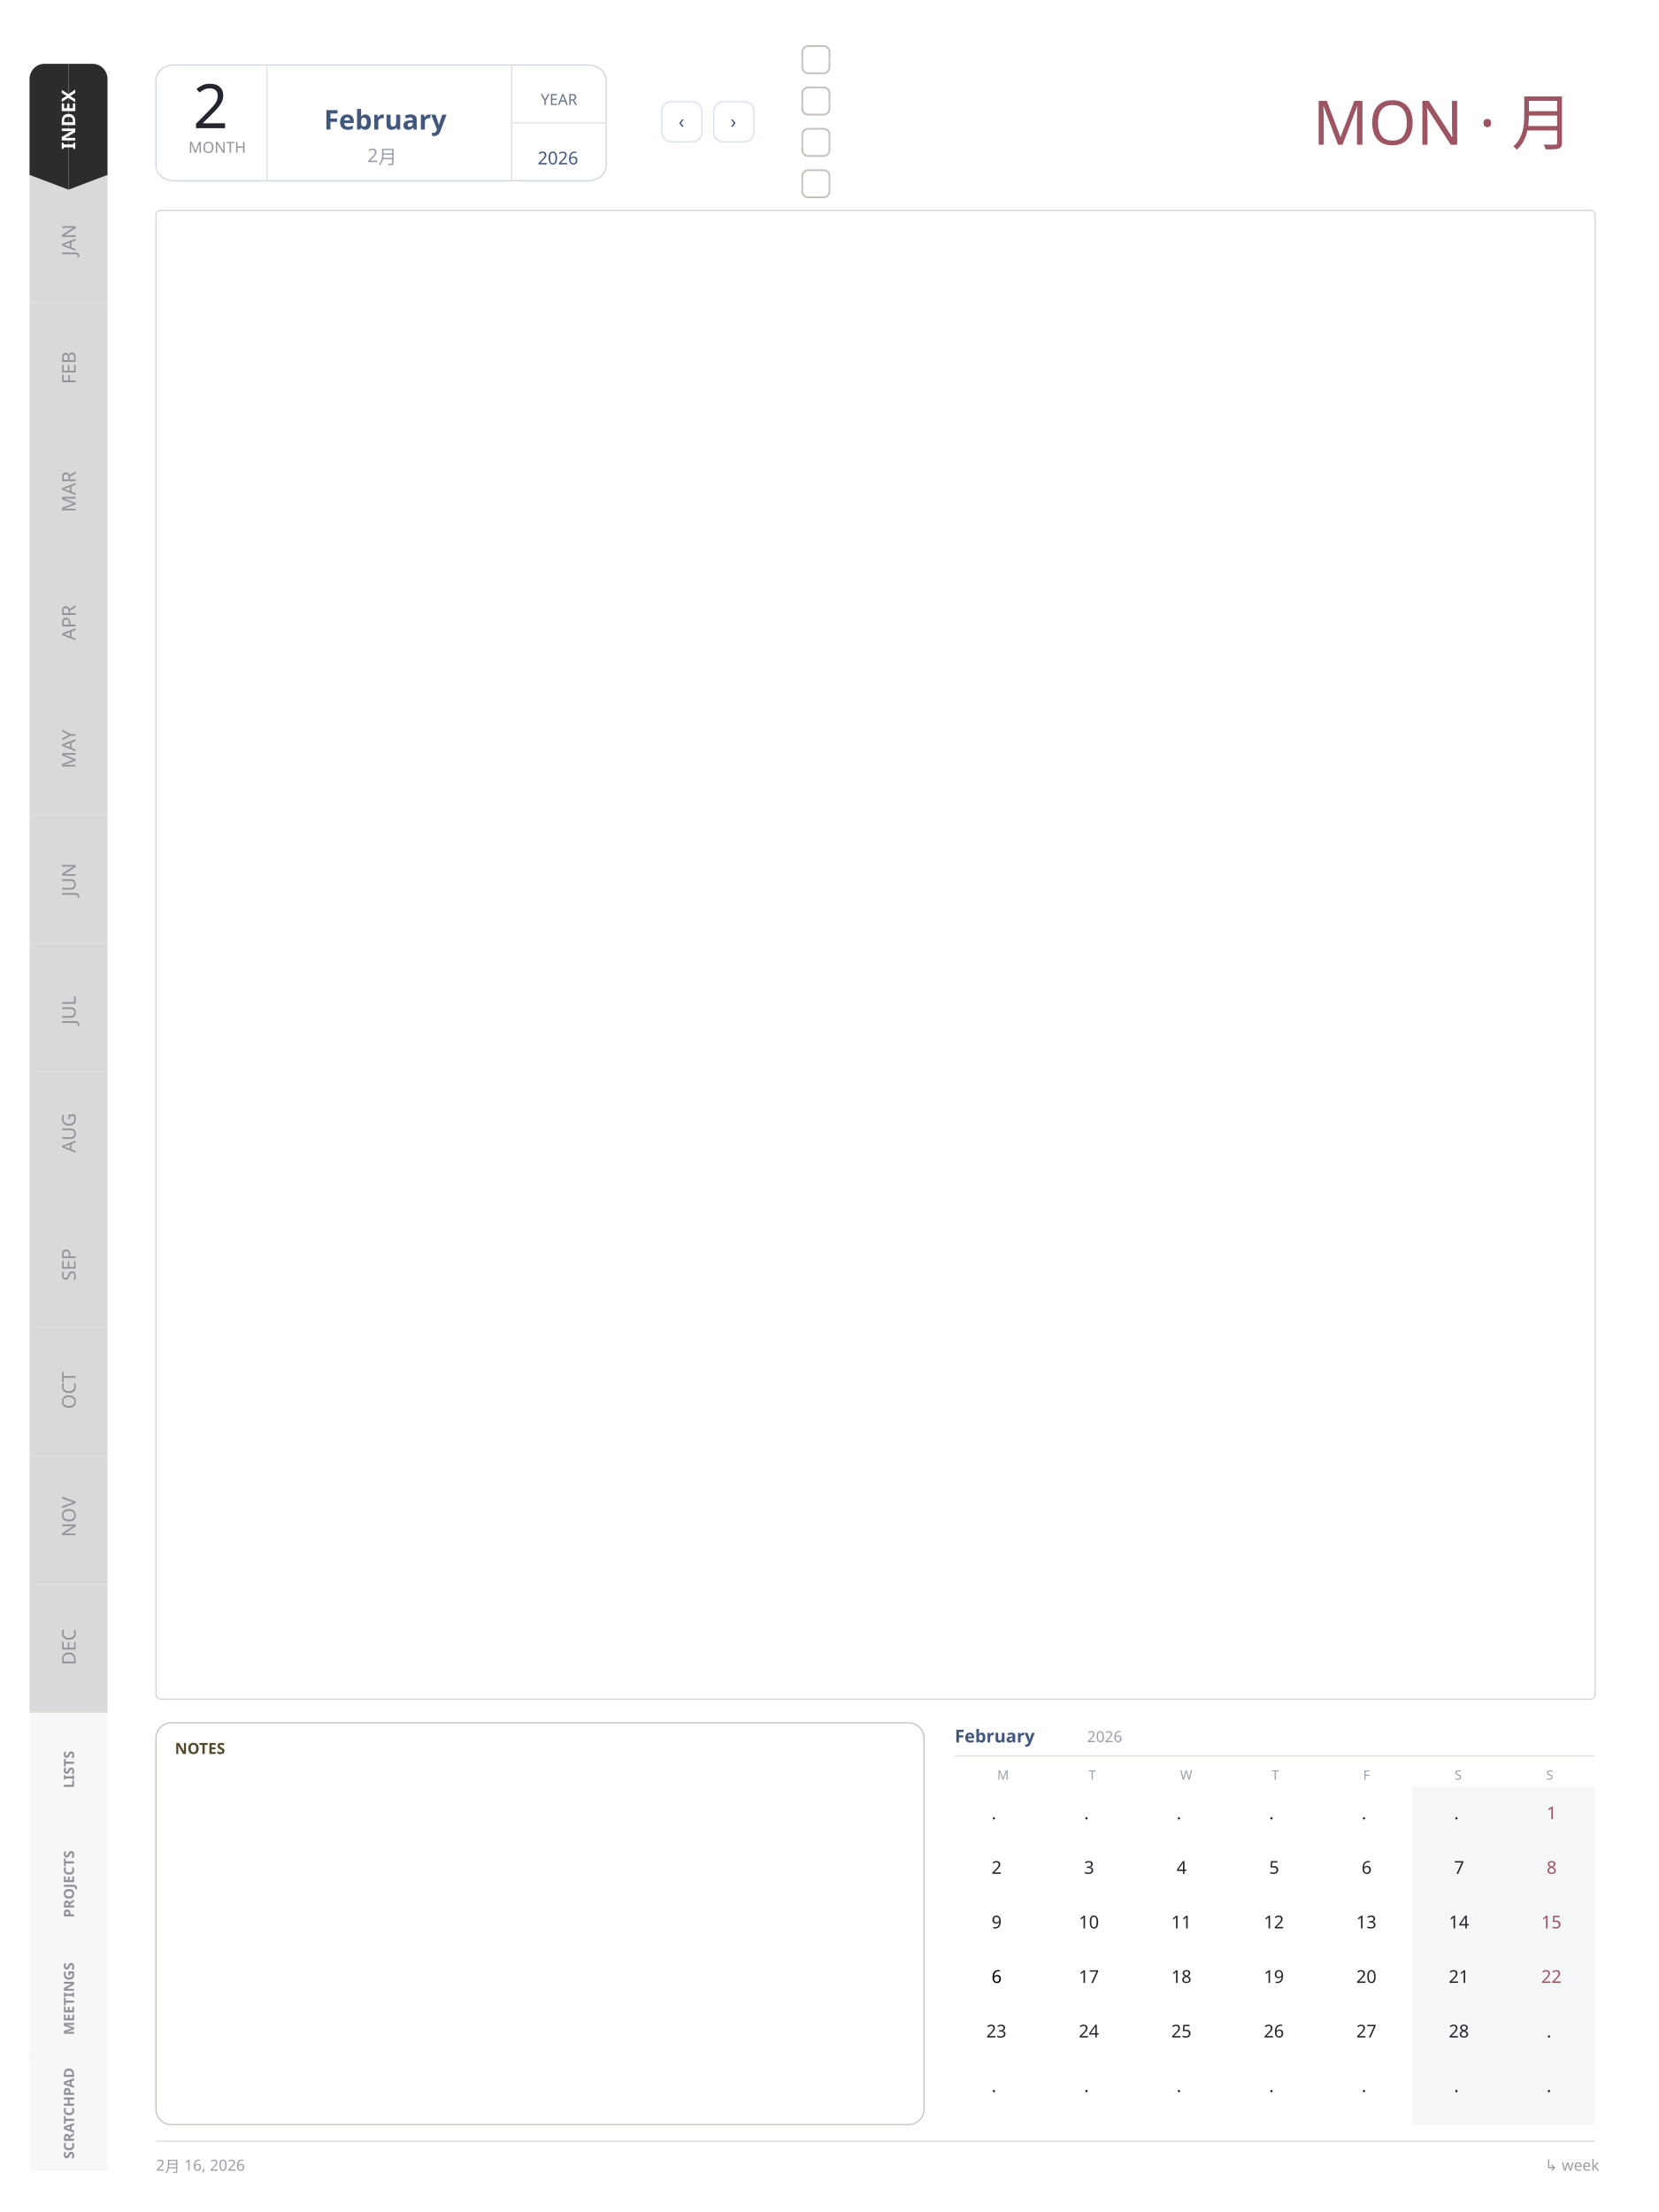
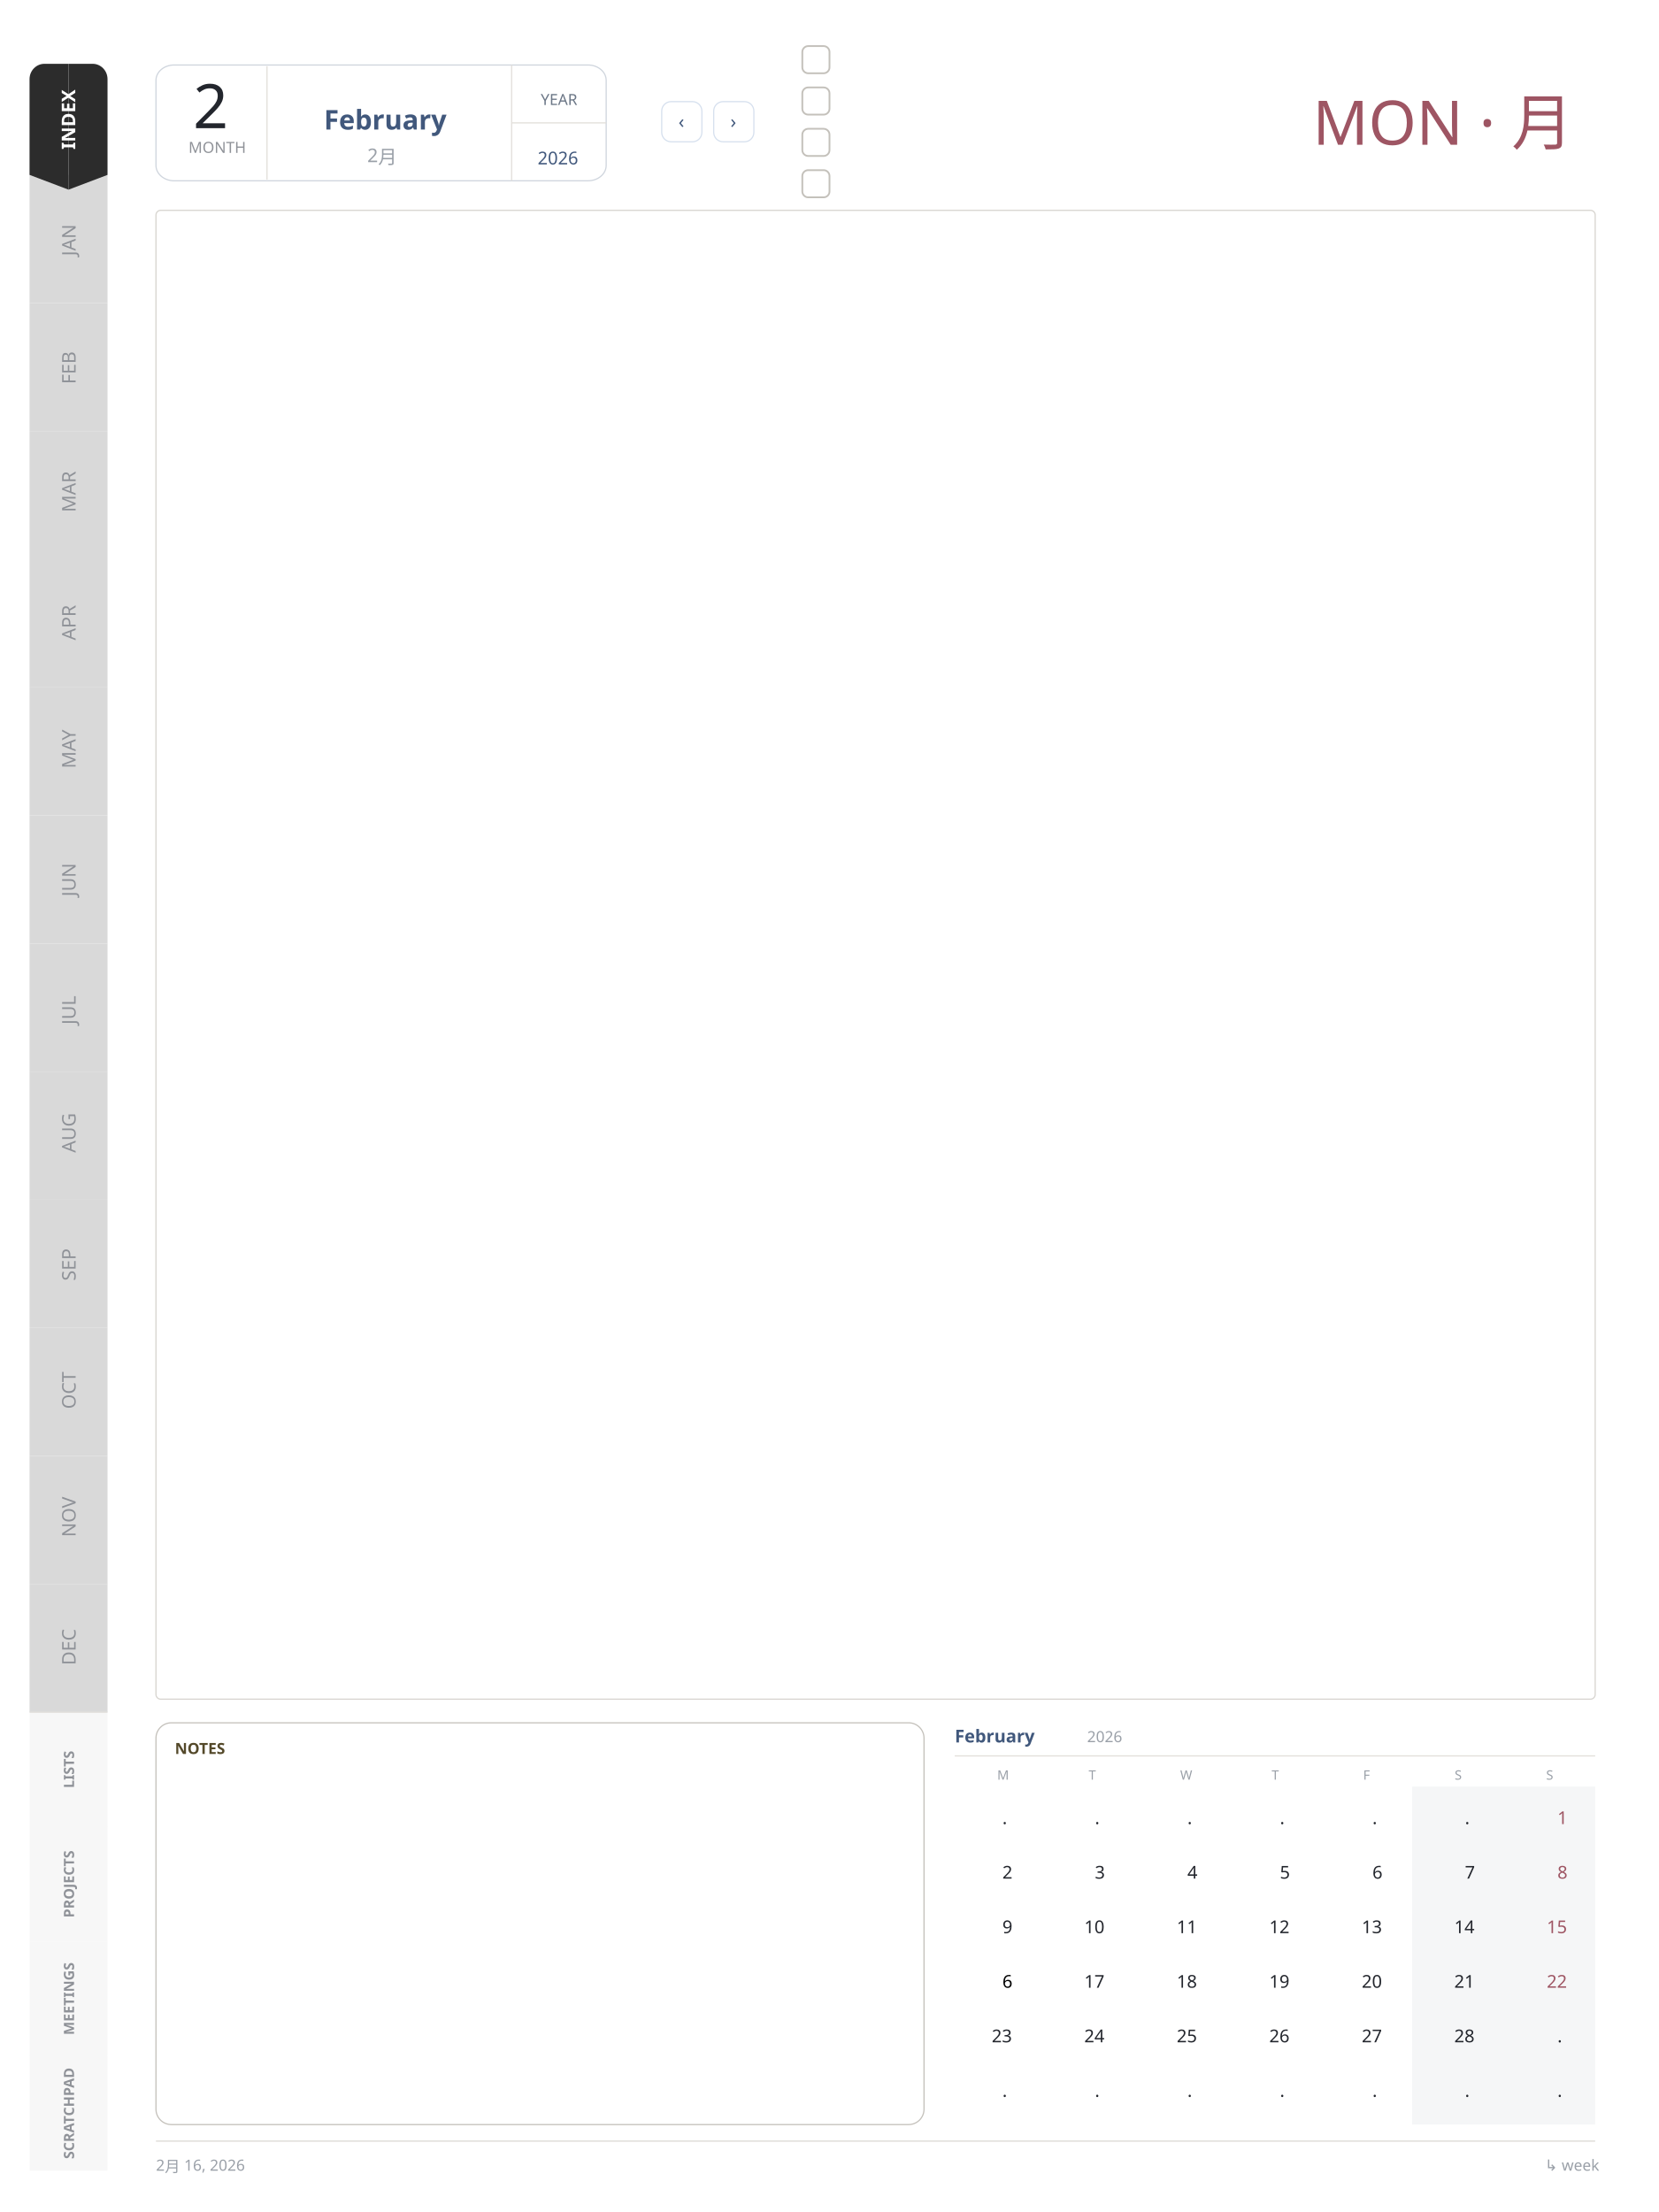
<svg xmlns="http://www.w3.org/2000/svg" width="1404" height="1872" viewBox="0 0 1404 1872" fill="none">
  <rect width="1404" height="1872" fill="#1E1E1E" />
  <g id="05-day" clip-path="url(#clip0_0_1)">
    <path id="page-bg" d="M1404 0H0V1872H1404V0Z" fill="white" />
    <g id="background">
      <g id="hdr-checks">
        <path id="hdr-check-1" d="M697 39H684C681.239 39 679 41.239 679 44V57C679 59.761 681.239 62 684 62H697C699.761 62 702 59.761 702 57V44C702 41.239 699.761 39 697 39Z" stroke="#C4C1BB" stroke-width="1.5" />
        <path id="hdr-check-2" d="M697 74H684C681.239 74 679 76.239 679 79V92C679 94.761 681.239 97 684 97H697C699.761 97 702 94.761 702 92V79C702 76.239 699.761 74 697 74Z" stroke="#C4C1BB" stroke-width="1.5" />
        <path id="hdr-check-3" d="M697 109H684C681.239 109 679 111.239 679 114V127C679 129.761 681.239 132 684 132H697C699.761 132 702 129.761 702 127V114C702 111.239 699.761 109 697 109Z" stroke="#C4C1BB" stroke-width="1.5" />
        <path id="hdr-check-4" d="M697 144H684C681.239 144 679 146.239 679 149V162C679 164.761 681.239 167 684 167H697C699.761 167 702 164.761 702 162V149C702 146.239 699.761 144 697 144Z" stroke="#C4C1BB" stroke-width="1.5" />
      </g>
      <path id="day-schedule-frame" d="M1346 178H136C133.791 178 132 179.791 132 182V1434C132 1436.21 133.791 1438 136 1438H1346C1348.21 1438 1350 1436.21 1350 1434V182C1350 179.791 1348.21 178 1346 178Z" stroke="#D7D4CF" />
      <g id="day-notes">
        <path id="day-notes-frame" d="M769 1458H145C137.82 1458 132 1463.82 132 1471V1785C132 1792.18 137.82 1798 145 1798H769C776.18 1798 782 1792.18 782 1785V1471C782 1463.82 776.18 1458 769 1458Z" stroke="#C4C1BB" />
        <text id="day-notes-title" fill="#54492A" style="white-space: pre" xml:space="preserve" font-family="IBM Plex Mono" font-size="13" font-weight="bold" letter-spacing="0em">
          <tspan x="148" y="1484.38">NOTES</tspan>
        </text>
      </g>
      <g id="day-mini-cal">
        <path id="Vector" d="M808 1486H1350" stroke="#E2DFDA" />
        <text id="M" fill="#9AA0A8" style="white-space: pre" xml:space="preserve" font-family="IBM Plex Mono" font-size="11" letter-spacing="0em">
          <tspan x="843.917" y="1506.12">M</tspan>
        </text>
        <text id="T" fill="#9AA0A8" style="white-space: pre" xml:space="preserve" font-family="IBM Plex Mono" font-size="11" letter-spacing="0em">
          <tspan x="921.345" y="1506.12">T</tspan>
        </text>
        <text id="W" fill="#9AA0A8" style="white-space: pre" xml:space="preserve" font-family="IBM Plex Mono" font-size="11" letter-spacing="0em">
          <tspan x="998.773" y="1506.12">W</tspan>
        </text>
        <text id="T_2" fill="#9AA0A8" style="white-space: pre" xml:space="preserve" font-family="IBM Plex Mono" font-size="11" letter-spacing="0em">
          <tspan x="1076.2" y="1506.12">T</tspan>
        </text>
        <text id="F" fill="#9AA0A8" style="white-space: pre" xml:space="preserve" font-family="IBM Plex Mono" font-size="11" letter-spacing="0em">
          <tspan x="1153.63" y="1506.12">F</tspan>
        </text>
        <text id="S" fill="#9AA0A8" style="white-space: pre" xml:space="preserve" font-family="IBM Plex Mono" font-size="11" letter-spacing="0em">
          <tspan x="1231.06" y="1506.12">S</tspan>
        </text>
        <text id="S_2" fill="#9AA0A8" style="white-space: pre" xml:space="preserve" font-family="IBM Plex Mono" font-size="11" letter-spacing="0em">
          <tspan x="1308.49" y="1506.12">S</tspan>
        </text>
        <path id="day-mini-weekend-cols" d="M1350 1512H1195.14V1798H1350V1512Z" fill="#DDE0E5" fill-opacity="0.3" />
      </g>
      <g id="footer-rule">
        <path id="Vector_2" d="M132 1812H1350" stroke="#DCD9D4" />
      </g>
      <g id="hdr-layout">
        <path id="hdr-datebox-frame" d="M497.618 55H147.382C138.887 55 132 60.82 132 68V140C132 147.18 138.887 153 147.382 153H497.618C506.113 153 513 147.18 513 140V68C513 60.82 506.113 55 497.618 55Z" stroke="#CFD5DD" />
        <path id="Vector_3" d="M225.957 56V152" stroke="#E2DFDA" />
        <path id="Vector_4" d="M433 55V153" stroke="#E2DFDA" />
        <path id="Vector_5" d="M433 104H513" stroke="#E2DFDA" />
      </g>
      <g id="rail">
        <g id="rail-months-bg">
          <rect id="rail-month-01-bg" x="25" y="148" width="66" height="108.417" fill="#D9D9D9" />
          <rect id="rail-month-02-bg" x="25" y="256.417" width="66" height="108.417" fill="#D9D9D9" />
          <rect id="rail-month-03-bg" x="25" y="364.833" width="66" height="108.417" fill="#D9D9D9" />
          <rect id="rail-month-04-bg" x="25" y="473.25" width="66" height="108.417" fill="#D9D9D9" />
          <rect id="rail-month-05-bg" x="25" y="581.667" width="66" height="108.417" fill="#D9D9D9" />
          <rect id="rail-month-06-bg" x="25" y="690.083" width="66" height="108.417" fill="#D9D9D9" />
          <rect id="rail-month-07-bg" x="25" y="798.5" width="66" height="108.417" fill="#D9D9D9" />
          <rect id="rail-month-08-bg" x="25" y="906.917" width="66" height="108.417" fill="#D9D9D9" />
          <rect id="rail-month-09-bg" x="25" y="1015.33" width="66" height="108.417" fill="#D9D9D9" />
          <rect id="rail-month-10-bg" x="25" y="1123.75" width="66" height="108.417" fill="#D9D9D9" />
          <rect id="rail-month-11-bg" x="25" y="1232.17" width="66" height="108.417" fill="#D9D9D9" />
          <rect id="rail-month-12-bg" x="25" y="1340.58" width="66" height="108.417" fill="#D9D9D9" />
        </g>
        <g id="rail-months">
          <text id="rail-month-01" transform="matrix(0 -1 1 0 25 256.417)" fill="#8F9298" style="white-space: pre" xml:space="preserve" font-family="IBM Plex Mono" font-size="16" letter-spacing="0em">
            <tspan x="39.818" y="39">JAN</tspan>
          </text>
          <text id="rail-month-02" transform="matrix(0 -1 1 0 25 364.833)" fill="#8F9298" style="white-space: pre" xml:space="preserve" font-family="IBM Plex Mono" font-size="16" letter-spacing="0em">
            <tspan x="39.818" y="39">FEB</tspan>
          </text>
          <text id="rail-month-03" transform="matrix(0 -1 1 0 25 473.25)" fill="#8F9298" style="white-space: pre" xml:space="preserve" font-family="IBM Plex Mono" font-size="16" letter-spacing="0em">
            <tspan x="39.818" y="39">MAR</tspan>
          </text>
          <text id="rail-month-04" transform="matrix(0 -1 1 0 25 581.667)" fill="#8F9298" style="white-space: pre" xml:space="preserve" font-family="IBM Plex Mono" font-size="16" letter-spacing="0em">
            <tspan x="39.818" y="39">APR</tspan>
          </text>
          <text id="rail-month-05" transform="matrix(0 -1 1 0 25 690.083)" fill="#8F9298" style="white-space: pre" xml:space="preserve" font-family="IBM Plex Mono" font-size="16" letter-spacing="0em">
            <tspan x="39.818" y="39">MAY</tspan>
          </text>
          <text id="rail-month-06" transform="matrix(0 -1 1 0 25 798.5)" fill="#8F9298" style="white-space: pre" xml:space="preserve" font-family="IBM Plex Mono" font-size="16" letter-spacing="0em">
            <tspan x="39.818" y="39">JUN</tspan>
          </text>
          <text id="rail-month-07" transform="matrix(0 -1 1 0 25 906.917)" fill="#8F9298" style="white-space: pre" xml:space="preserve" font-family="IBM Plex Mono" font-size="16" letter-spacing="0em">
            <tspan x="39.818" y="39">JUL</tspan>
          </text>
          <text id="rail-month-08" transform="matrix(0 -1 1 0 25 1015.33)" fill="#8F9298" style="white-space: pre" xml:space="preserve" font-family="IBM Plex Mono" font-size="16" letter-spacing="0em">
            <tspan x="39.818" y="39">AUG</tspan>
          </text>
          <text id="rail-month-09" transform="matrix(0 -1 1 0 25 1123.75)" fill="#8F9298" style="white-space: pre" xml:space="preserve" font-family="IBM Plex Mono" font-size="16" letter-spacing="0em">
            <tspan x="39.818" y="39">SEP</tspan>
          </text>
          <text id="rail-month-10" transform="matrix(0 -1 1 0 25 1232.17)" fill="#8F9298" style="white-space: pre" xml:space="preserve" font-family="IBM Plex Mono" font-size="16" letter-spacing="0em">
            <tspan x="39.818" y="39">OCT</tspan>
          </text>
          <text id="rail-month-11" transform="matrix(0 -1 1 0 25 1340.58)" fill="#8F9298" style="white-space: pre" xml:space="preserve" font-family="IBM Plex Mono" font-size="16" letter-spacing="0em">
            <tspan x="39.818" y="39">NOV</tspan>
          </text>
          <text id="rail-month-12" transform="matrix(0 -1 1 0 25 1449)" fill="#8F9298" style="white-space: pre" xml:space="preserve" font-family="IBM Plex Mono" font-size="16" letter-spacing="0em">
            <tspan x="39.818" y="39">DEC</tspan>
          </text>
        </g>
        <g id="rail-index-chip">
          <g id="Vector_6">
            <path d="M25 148L58 160.5V54H37.5C31 54 25 59.5 25 67V148Z" fill="#2C2C2C" />
            <path d="M91 148L58 160.5V54H78.5C85 54 91 59.5 91 67V148Z" fill="#2C2C2C" />
          </g>
          <text id="rail-index-label" transform="matrix(0 -1 1 0 44.9048 127.388)" fill="white" style="white-space: pre" xml:space="preserve" font-family="Noto Sans" font-size="16" font-weight="bold" letter-spacing="0em">
            <tspan x="0.842" y="18.779">INDEX</tspan>
          </text>
        </g>
        <path id="Vector_7" d="M25 1449H91" stroke="#E2DFDA" />
        <g id="rail-sections-bg">
          <rect id="rail-section-4-bg" opacity="0.2" x="25" y="1740" width="66" height="97" fill="#D9D9D9" />
          <rect id="rail-section-3-bg" opacity="0.2" x="25" y="1643" width="66" height="97" fill="#D9D9D9" />
          <rect id="rail-section-2-bg" opacity="0.2" x="25" y="1546" width="66" height="97" fill="#D9D9D9" />
          <rect id="rail-section-1-bg" opacity="0.2" x="25" y="1449" width="66" height="97" fill="#D9D9D9" />
        </g>
        <g id="rail-sections">
          <text id="rail-section-1" transform="matrix(0 -1 1 0 25 1546)" fill="#8F9298" style="white-space: pre" xml:space="preserve" font-family="Noto Sans" font-size="12" font-weight="bold" letter-spacing="0em">
            <tspan x="32.691" y="37.656">LISTS</tspan>
          </text>
          <text id="rail-section-2" transform="matrix(0 -1 1 0 25 1643)" fill="#8F9298" style="white-space: pre" xml:space="preserve" font-family="Noto Sans" font-size="12" font-weight="bold" letter-spacing="0em">
            <tspan x="20.053" y="37.656">PROJECTS</tspan>
          </text>
          <text id="rail-section-3" transform="matrix(0 -1 1 0 25 1740)" fill="#8F9298" style="white-space: pre" xml:space="preserve" font-family="Noto Sans" font-size="12" font-weight="bold" letter-spacing="0em">
            <tspan x="17.791" y="37.656">MEETINGS</tspan>
          </text>
          <text id="rail-section-4" transform="matrix(0 -1 1 0 25 1837)" fill="#8F9298" style="white-space: pre" xml:space="preserve" font-family="Noto Sans" font-size="12" font-weight="bold" letter-spacing="0em">
            <tspan x="9.875" y="37.656">SCRATCHPAD</tspan>
          </text>
        </g>
      </g>
    </g>
    <g id="var-ink">
      <g id="hdr-nav">
        <path id="hdr-nav-prev-bg" d="M586 86H568C563.582 86 560 89.582 560 94V112C560 116.418 563.582 120 568 120H586C590.418 120 594 116.418 594 112V94C594 89.582 590.418 86 586 86Z" stroke="#D6E0EE" />
        <text id="â¹" fill="#41587C" style="white-space: pre" xml:space="preserve" font-family="Noto Sans" font-size="16" letter-spacing="0em">
          <tspan x="574.133" y="108.424">‹</tspan>
        </text>
        <path id="hdr-nav-next-bg" d="M630 86H612C607.582 86 604 89.582 604 94V112C604 116.418 607.582 120 612 120H630C634.418 120 638 116.418 638 112V94C638 89.582 634.418 86 630 86Z" stroke="#D6E0EE" />
        <text id="âº" fill="#41587C" style="white-space: pre" xml:space="preserve" font-family="Noto Sans" font-size="16" letter-spacing="0em">
          <tspan x="618.133" y="108.424">›</tspan>
        </text>
      </g>
      <text id="hdr-right-weekday" fill="#9E5563" style="white-space: pre" xml:space="preserve" font-family="IBM Plex Mono" font-size="52" letter-spacing="0em">
        <tspan x="1110.92" y="122.5">MON · 月</tspan>
      </text>
      <g id="day-mini-var">
        <text id="day-mini-month" fill="#41587C" style="white-space: pre" xml:space="preserve" font-family="IBM Plex Mono" font-size="15" font-weight="bold" letter-spacing="0em">
          <tspan x="808" y="1474.62">February</tspan>
        </text>
        <text id="day-mini-year" fill="#9AA0A8" style="white-space: pre" xml:space="preserve" font-family="IBM Plex Mono" font-size="13" letter-spacing="0em">
          <tspan x="920" y="1474.38">2026</tspan>
        </text>
        <g id="day-mini-days">
          <text id="day-mini-r1c1" fill="#23262D" style="white-space: pre" xml:space="preserve" font-family="IBM Plex Mono" font-size="15" letter-spacing="0em">
-             <tspan x="839.146" y="1539.62">.</tspan>
+             <tspan x="848.292" y="1543.71">.</tspan>
          </text>
          <text id="day-mini-r1c2" fill="#23262D" style="white-space: pre" xml:space="preserve" font-family="IBM Plex Mono" font-size="15" letter-spacing="0em">
-             <tspan x="917.431" y="1539.62">.</tspan>
+             <tspan x="926.577" y="1543.71">.</tspan>
          </text>
          <text id="day-mini-r1c3" fill="#23262D" style="white-space: pre" xml:space="preserve" font-family="IBM Plex Mono" font-size="15" letter-spacing="0em">
-             <tspan x="995.717" y="1539.62">.</tspan>
+             <tspan x="1004.86" y="1543.71">.</tspan>
          </text>
          <text id="day-mini-r1c4" fill="#23262D" style="white-space: pre" xml:space="preserve" font-family="IBM Plex Mono" font-size="15" letter-spacing="0em">
-             <tspan x="1074" y="1539.62">.</tspan>
+             <tspan x="1083.15" y="1543.71">.</tspan>
          </text>
          <text id="day-mini-r1c5" fill="#23262D" style="white-space: pre" xml:space="preserve" font-family="IBM Plex Mono" font-size="15" letter-spacing="0em">
-             <tspan x="1152.29" y="1539.62">.</tspan>
+             <tspan x="1161.43" y="1543.71">.</tspan>
          </text>
          <text id="day-mini-r1c6" fill="#23262D" style="white-space: pre" xml:space="preserve" font-family="IBM Plex Mono" font-size="15" letter-spacing="0em">
-             <tspan x="1230.57" y="1539.62">.</tspan>
+             <tspan x="1239.72" y="1543.71">.</tspan>
          </text>
          <text id="day-mini-r1c7" fill="#9E5563" style="white-space: pre" xml:space="preserve" font-family="IBM Plex Mono" font-size="15" letter-spacing="0em">
-             <tspan x="1308.86" y="1539.62">1</tspan>
+             <tspan x="1318.01" y="1543.71">1</tspan>
          </text>
          <text id="day-mini-r2c1" fill="#23262D" style="white-space: pre" xml:space="preserve" font-family="IBM Plex Mono" font-size="15" letter-spacing="0em">
-             <tspan x="839.146" y="1585.79">2</tspan>
+             <tspan x="848.292" y="1589.87">2</tspan>
          </text>
          <text id="day-mini-r2c2" fill="#23262D" style="white-space: pre" xml:space="preserve" font-family="IBM Plex Mono" font-size="15" letter-spacing="0em">
-             <tspan x="917.431" y="1585.79">3</tspan>
+             <tspan x="926.577" y="1589.87">3</tspan>
          </text>
          <text id="day-mini-r2c3" fill="#23262D" style="white-space: pre" xml:space="preserve" font-family="IBM Plex Mono" font-size="15" letter-spacing="0em">
-             <tspan x="995.717" y="1585.79">4</tspan>
+             <tspan x="1004.86" y="1589.87">4</tspan>
          </text>
          <text id="day-mini-r2c4" fill="#23262D" style="white-space: pre" xml:space="preserve" font-family="IBM Plex Mono" font-size="15" letter-spacing="0em">
-             <tspan x="1074" y="1585.79">5</tspan>
+             <tspan x="1083.15" y="1589.87">5</tspan>
          </text>
          <text id="day-mini-r2c5" fill="#23262D" style="white-space: pre" xml:space="preserve" font-family="IBM Plex Mono" font-size="15" letter-spacing="0em">
-             <tspan x="1152.29" y="1585.79">6</tspan>
+             <tspan x="1161.43" y="1589.87">6</tspan>
          </text>
          <text id="day-mini-r2c6" fill="#23262D" style="white-space: pre" xml:space="preserve" font-family="IBM Plex Mono" font-size="15" letter-spacing="0em">
-             <tspan x="1230.57" y="1585.79">7</tspan>
+             <tspan x="1239.72" y="1589.87">7</tspan>
          </text>
          <text id="day-mini-r2c7" fill="#9E5563" style="white-space: pre" xml:space="preserve" font-family="IBM Plex Mono" font-size="15" letter-spacing="0em">
-             <tspan x="1308.86" y="1585.79">8</tspan>
+             <tspan x="1318.01" y="1589.87">8</tspan>
          </text>
          <text id="day-mini-r3c1" fill="#23262D" style="white-space: pre" xml:space="preserve" font-family="IBM Plex Mono" font-size="15" letter-spacing="0em">
-             <tspan x="839.146" y="1631.96">9</tspan>
+             <tspan x="848.292" y="1636.04">9</tspan>
          </text>
          <text id="day-mini-r3c2" fill="#23262D" style="white-space: pre" xml:space="preserve" font-family="IBM Plex Mono" font-size="15" letter-spacing="0em">
-             <tspan x="912.934" y="1631.96">10</tspan>
+             <tspan x="917.583" y="1636.04">10</tspan>
          </text>
          <text id="day-mini-r3c3" fill="#23262D" style="white-space: pre" xml:space="preserve" font-family="IBM Plex Mono" font-size="15" letter-spacing="0em">
-             <tspan x="991.22" y="1631.96">11</tspan>
+             <tspan x="995.869" y="1636.04">11</tspan>
          </text>
          <text id="day-mini-r3c4" fill="#23262D" style="white-space: pre" xml:space="preserve" font-family="IBM Plex Mono" font-size="15" letter-spacing="0em">
-             <tspan x="1069.51" y="1631.96">12</tspan>
+             <tspan x="1074.15" y="1636.04">12</tspan>
          </text>
          <text id="day-mini-r3c5" fill="#23262D" style="white-space: pre" xml:space="preserve" font-family="IBM Plex Mono" font-size="15" letter-spacing="0em">
-             <tspan x="1147.79" y="1631.96">13</tspan>
+             <tspan x="1152.44" y="1636.04">13</tspan>
          </text>
          <text id="day-mini-r3c6" fill="#23262D" style="white-space: pre" xml:space="preserve" font-family="IBM Plex Mono" font-size="15" letter-spacing="0em">
-             <tspan x="1226.08" y="1631.96">14</tspan>
+             <tspan x="1230.73" y="1636.04">14</tspan>
          </text>
          <text id="day-mini-r3c7" fill="#9E5563" style="white-space: pre" xml:space="preserve" font-family="IBM Plex Mono" font-size="15" letter-spacing="0em">
-             <tspan x="1304.36" y="1631.96">15</tspan>
+             <tspan x="1309.01" y="1636.04">15</tspan>
          </text>
          <text id="day-mini-r4c1" fill="black" style="white-space: pre" xml:space="preserve" font-family="IBM Plex Mono" font-size="15" letter-spacing="0em">
-             <tspan x="839.146" y="1678.12">6</tspan>
+             <tspan x="848.292" y="1682.21">6</tspan>
          </text>
          <text id="day-mini-r4c2" fill="#23262D" style="white-space: pre" xml:space="preserve" font-family="IBM Plex Mono" font-size="15" letter-spacing="0em">
-             <tspan x="912.934" y="1678.12">17</tspan>
+             <tspan x="917.583" y="1682.21">17</tspan>
          </text>
          <text id="day-mini-r4c3" fill="#23262D" style="white-space: pre" xml:space="preserve" font-family="IBM Plex Mono" font-size="15" letter-spacing="0em">
-             <tspan x="991.22" y="1678.12">18</tspan>
+             <tspan x="995.869" y="1682.21">18</tspan>
          </text>
          <text id="day-mini-r4c4" fill="#23262D" style="white-space: pre" xml:space="preserve" font-family="IBM Plex Mono" font-size="15" letter-spacing="0em">
-             <tspan x="1069.51" y="1678.12">19</tspan>
+             <tspan x="1074.15" y="1682.21">19</tspan>
          </text>
          <text id="day-mini-r4c5" fill="#23262D" style="white-space: pre" xml:space="preserve" font-family="IBM Plex Mono" font-size="15" letter-spacing="0em">
-             <tspan x="1147.79" y="1678.12">20</tspan>
+             <tspan x="1152.44" y="1682.21">20</tspan>
          </text>
          <text id="day-mini-r4c6" fill="#23262D" style="white-space: pre" xml:space="preserve" font-family="IBM Plex Mono" font-size="15" letter-spacing="0em">
-             <tspan x="1226.08" y="1678.12">21</tspan>
+             <tspan x="1230.73" y="1682.21">21</tspan>
          </text>
          <text id="day-mini-r4c7" fill="#9E5563" style="white-space: pre" xml:space="preserve" font-family="IBM Plex Mono" font-size="15" letter-spacing="0em">
-             <tspan x="1304.36" y="1678.12">22</tspan>
+             <tspan x="1309.01" y="1682.21">22</tspan>
          </text>
          <text id="day-mini-r5c1" fill="#23262D" style="white-space: pre" xml:space="preserve" font-family="IBM Plex Mono" font-size="15" letter-spacing="0em">
-             <tspan x="834.649" y="1724.29">23</tspan>
+             <tspan x="839.297" y="1728.38">23</tspan>
          </text>
          <text id="day-mini-r5c2" fill="#23262D" style="white-space: pre" xml:space="preserve" font-family="IBM Plex Mono" font-size="15" letter-spacing="0em">
-             <tspan x="912.934" y="1724.29">24</tspan>
+             <tspan x="917.583" y="1728.38">24</tspan>
          </text>
          <text id="day-mini-r5c3" fill="#23262D" style="white-space: pre" xml:space="preserve" font-family="IBM Plex Mono" font-size="15" letter-spacing="0em">
-             <tspan x="991.22" y="1724.29">25</tspan>
+             <tspan x="995.869" y="1728.38">25</tspan>
          </text>
          <text id="day-mini-r5c4" fill="#23262D" style="white-space: pre" xml:space="preserve" font-family="IBM Plex Mono" font-size="15" letter-spacing="0em">
-             <tspan x="1069.51" y="1724.29">26</tspan>
+             <tspan x="1074.15" y="1728.38">26</tspan>
          </text>
          <text id="day-mini-r5c5" fill="#23262D" style="white-space: pre" xml:space="preserve" font-family="IBM Plex Mono" font-size="15" letter-spacing="0em">
-             <tspan x="1147.79" y="1724.29">27</tspan>
+             <tspan x="1152.44" y="1728.38">27</tspan>
          </text>
          <text id="day-mini-r5c6" fill="#23262D" style="white-space: pre" xml:space="preserve" font-family="IBM Plex Mono" font-size="15" letter-spacing="0em">
-             <tspan x="1226.08" y="1724.29">28</tspan>
+             <tspan x="1230.73" y="1728.38">28</tspan>
          </text>
          <text id="day-mini-r5c7" fill="#23262D" style="white-space: pre" xml:space="preserve" font-family="IBM Plex Mono" font-size="15" letter-spacing="0em">
-             <tspan x="1308.86" y="1724.29">.</tspan>
+             <tspan x="1318.01" y="1728.38">.</tspan>
          </text>
          <text id="day-mini-r6c1" fill="#23262D" style="white-space: pre" xml:space="preserve" font-family="IBM Plex Mono" font-size="15" letter-spacing="0em">
-             <tspan x="839.146" y="1770.46">.</tspan>
+             <tspan x="848.292" y="1774.54">.</tspan>
          </text>
          <text id="day-mini-r6c2" fill="#23262D" style="white-space: pre" xml:space="preserve" font-family="IBM Plex Mono" font-size="15" letter-spacing="0em">
-             <tspan x="917.431" y="1770.46">.</tspan>
+             <tspan x="926.577" y="1774.54">.</tspan>
          </text>
          <text id="day-mini-r6c3" fill="#23262D" style="white-space: pre" xml:space="preserve" font-family="IBM Plex Mono" font-size="15" letter-spacing="0em">
-             <tspan x="995.717" y="1770.46">.</tspan>
+             <tspan x="1004.86" y="1774.54">.</tspan>
          </text>
          <text id="day-mini-r6c4" fill="#23262D" style="white-space: pre" xml:space="preserve" font-family="IBM Plex Mono" font-size="15" letter-spacing="0em">
-             <tspan x="1074" y="1770.46">.</tspan>
+             <tspan x="1083.15" y="1774.54">.</tspan>
          </text>
          <text id="day-mini-r6c5" fill="#23262D" style="white-space: pre" xml:space="preserve" font-family="IBM Plex Mono" font-size="15" letter-spacing="0em">
-             <tspan x="1152.29" y="1770.46">.</tspan>
+             <tspan x="1161.43" y="1774.54">.</tspan>
          </text>
          <text id="day-mini-r6c6" fill="#23262D" style="white-space: pre" xml:space="preserve" font-family="IBM Plex Mono" font-size="15" letter-spacing="0em">
-             <tspan x="1230.57" y="1770.46">.</tspan>
+             <tspan x="1239.72" y="1774.54">.</tspan>
          </text>
          <text id="day-mini-r6c7" fill="#23262D" style="white-space: pre" xml:space="preserve" font-family="IBM Plex Mono" font-size="15" letter-spacing="0em">
-             <tspan x="1308.86" y="1770.46">.</tspan>
+             <tspan x="1318.01" y="1774.54">.</tspan>
          </text>
        </g>
      </g>
      <text id="footer-left" fill="#9AA0A8" style="white-space: pre" xml:space="preserve" font-family="Noto Sans" font-size="13" letter-spacing="0em">
        <tspan x="132" y="1837.04">2月 16, 2026</tspan>
      </text>
      <text id="footer-right" fill="#9AA0A8" style="white-space: pre" xml:space="preserve" font-family="Noto Sans" font-size="13" letter-spacing="0em">
        <tspan x="1307.34" y="1837.04">↳ week</tspan>
      </text>
      <g id="hdr-meta">
        <text id="hdr-big-label" fill="#8F9298" style="white-space: pre" xml:space="preserve" font-family="IBM Plex Mono" font-size="13" letter-spacing="0em">
          <tspan x="159.513" y="129.375">MONTH</tspan>
        </text>
        <text id="hdr-meta-top" fill="#6B7686" style="white-space: pre" xml:space="preserve" font-family="IBM Plex Mono" font-size="13" letter-spacing="0em">
          <tspan x="457.638" y="88.875">YEAR</tspan>
        </text>
        <text id="hdr-month-name" fill="#41587C" style="white-space: pre" xml:space="preserve" font-family="IBM Plex Mono" font-size="23" font-weight="bold" letter-spacing="0em">
          <tspan x="274.16" y="109.625">February</tspan>
        </text>
        <text id="hdr-month-jp" fill="#9AA0A8" style="white-space: pre" xml:space="preserve" font-family="Noto Sans" font-size="16" letter-spacing="0em">
          <tspan x="310.822" y="137.208">2月</tspan>
        </text>
        <text id="hdr-meta-bottom" fill="#41587C" style="white-space: pre" xml:space="preserve" font-family="IBM Plex Mono" font-size="15" letter-spacing="0em">
          <tspan x="455.012" y="139.125">2026</tspan>
        </text>
        <text id="hdr-big" fill="#23262D" style="white-space: pre" xml:space="preserve" font-family="IBM Plex Mono" font-size="52" letter-spacing="0em">
          <tspan x="163.41" y="108.5">2</tspan>
        </text>
      </g>
    </g>
  </g>
  <defs>
    <clipPath id="clip0_0_1">
      <rect width="1404" height="1872" fill="white" />
    </clipPath>
  </defs>
</svg>
